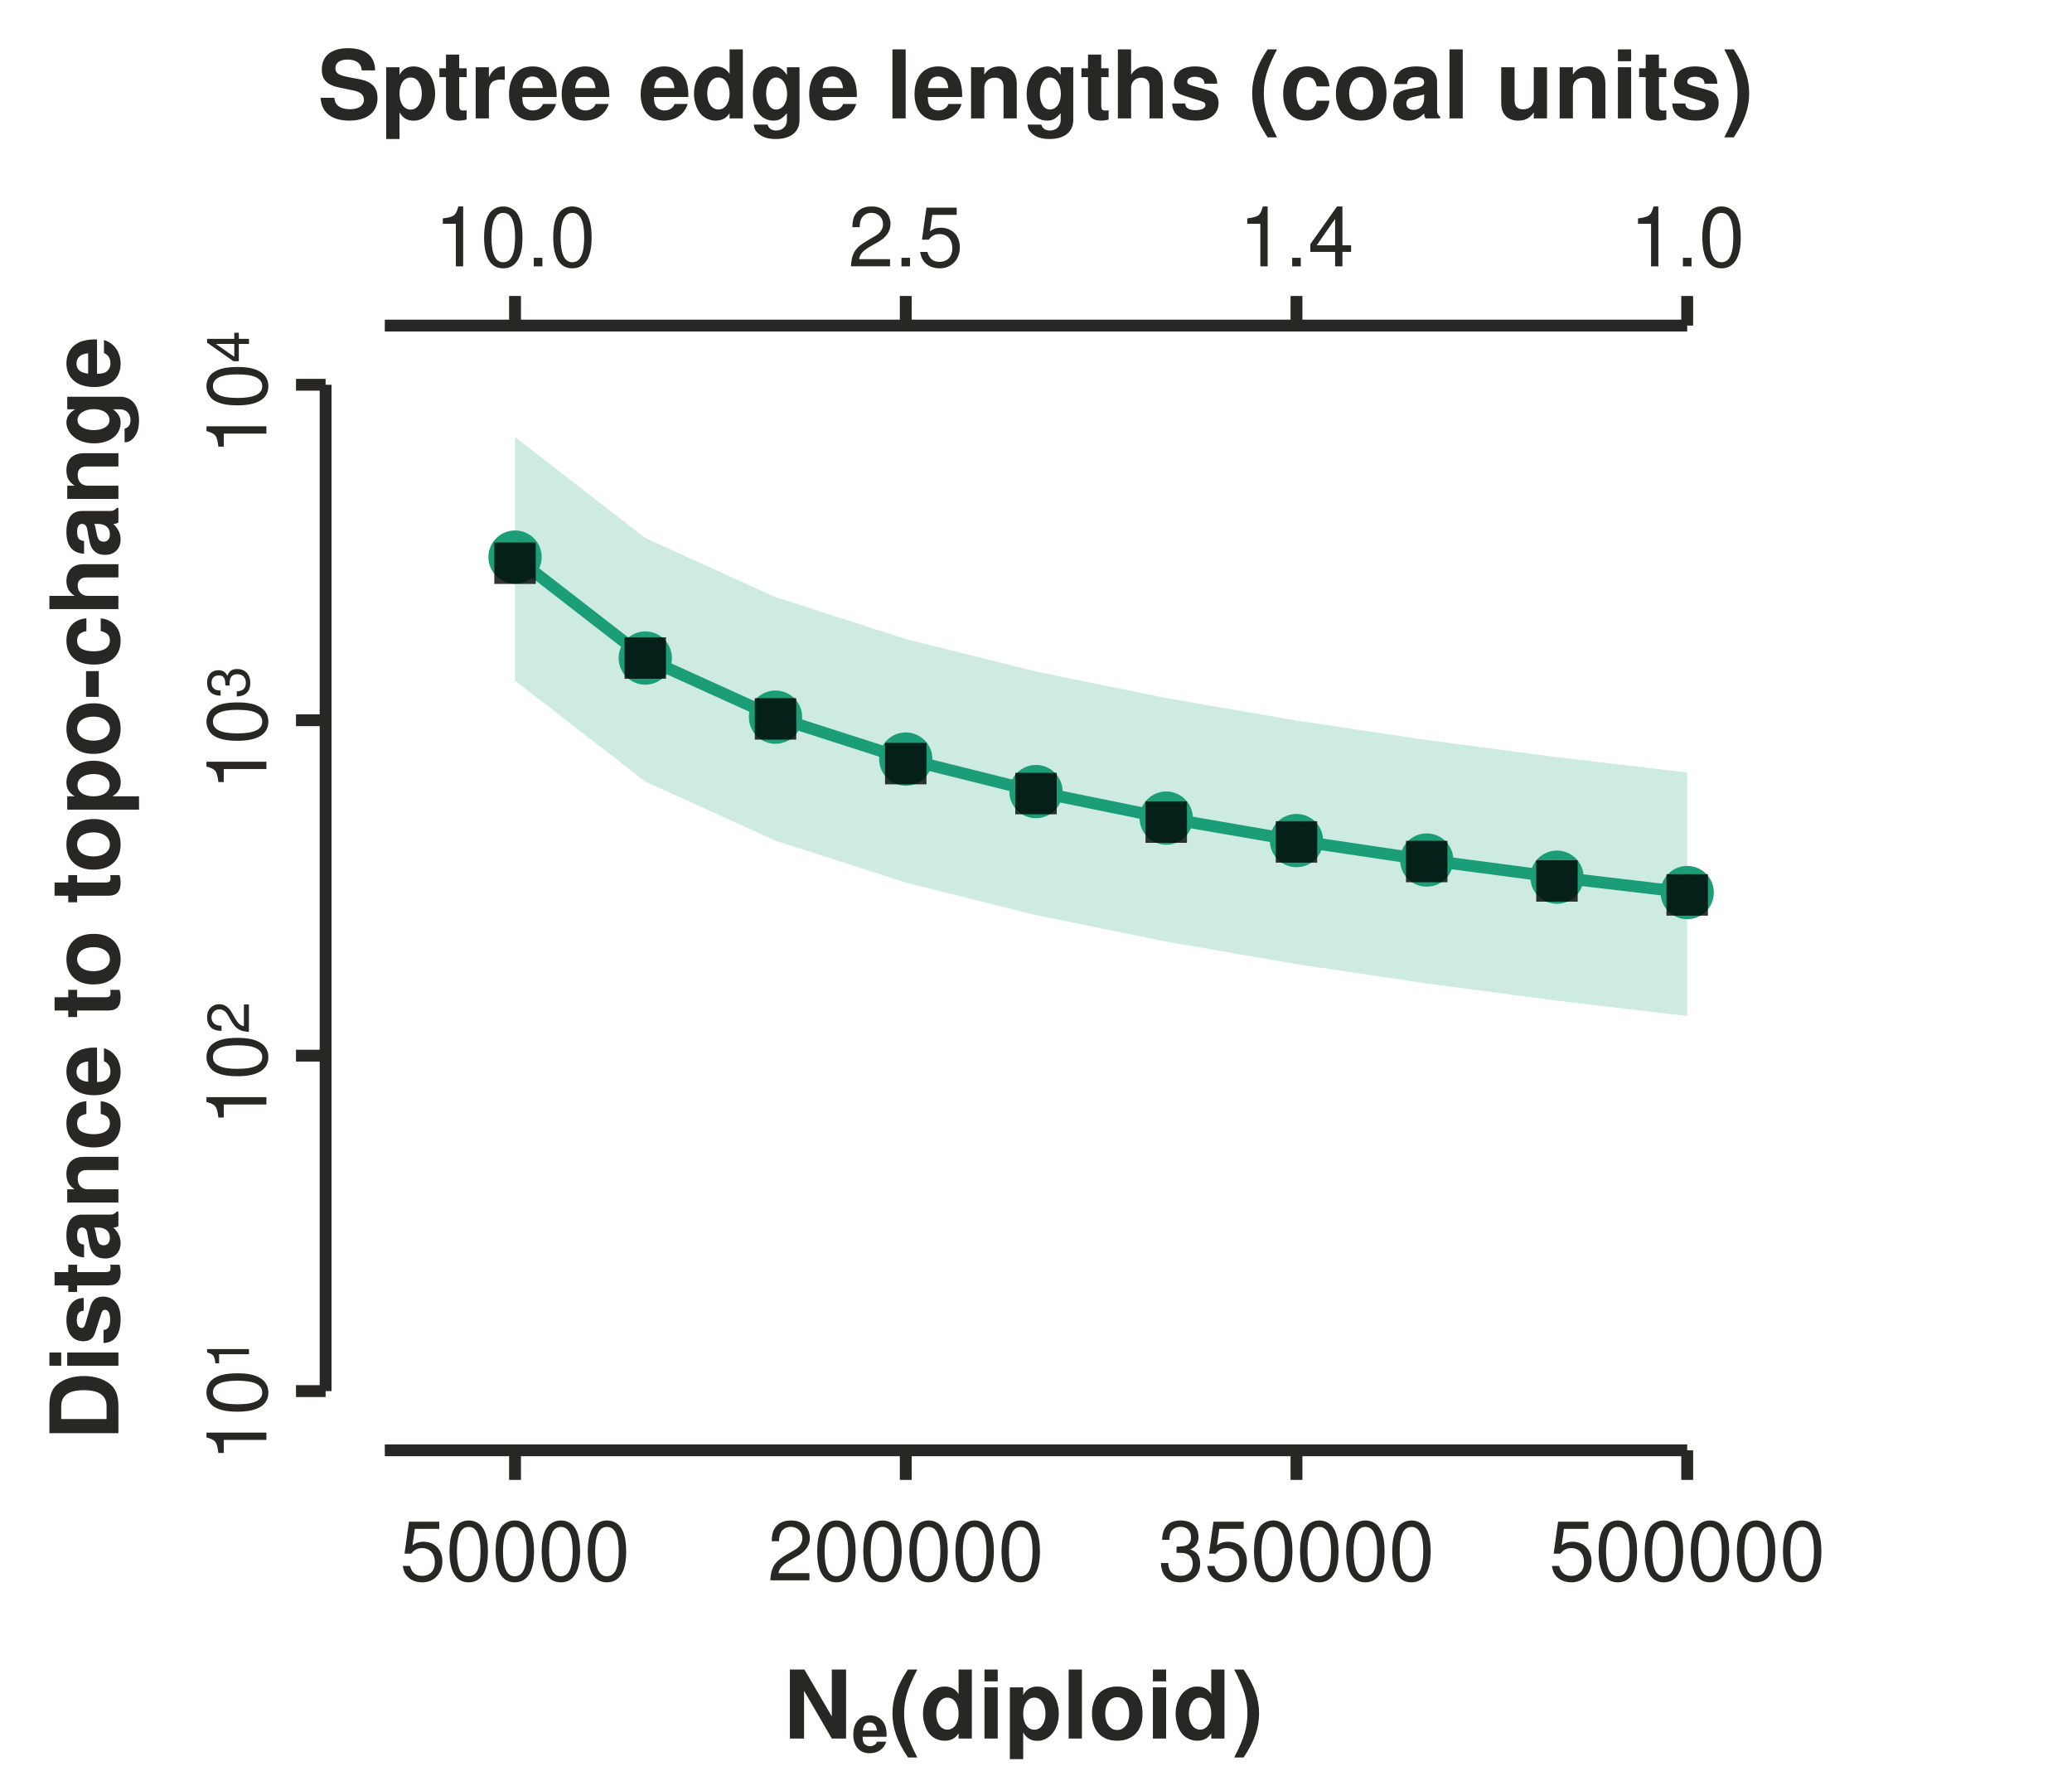
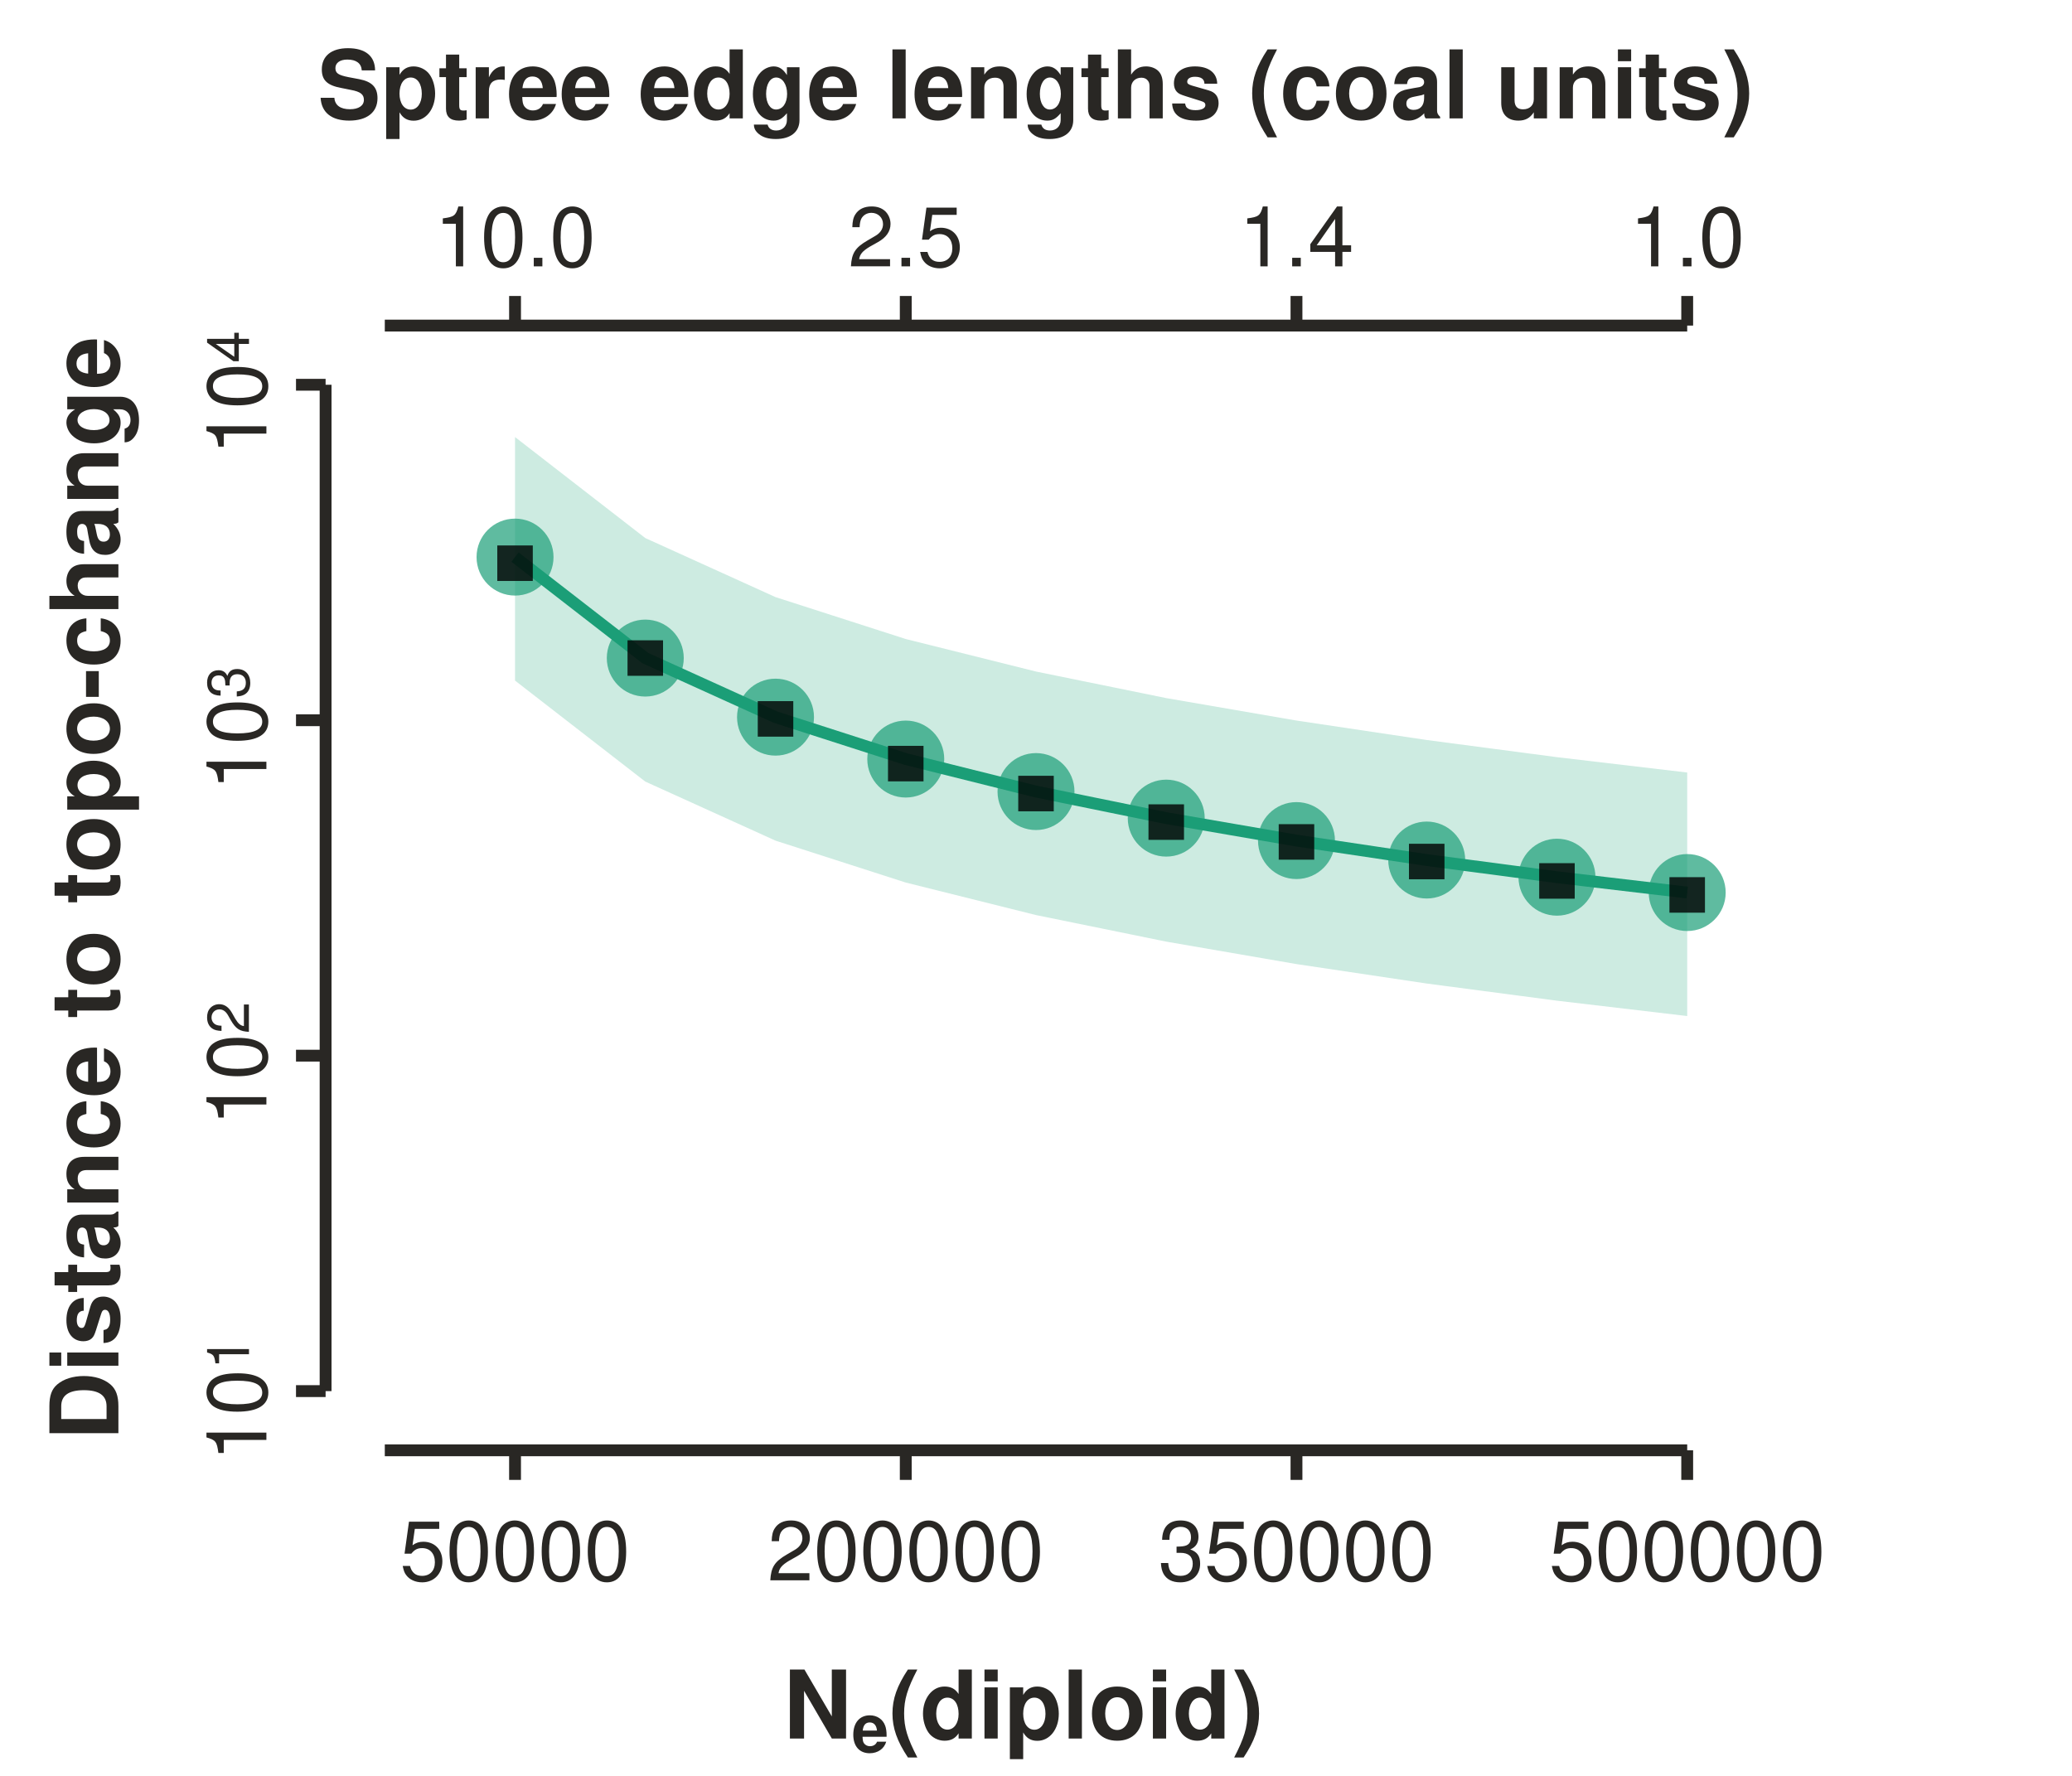
- <svg xmlns="http://www.w3.org/2000/svg" class="toyplot-canvas-Canvas" width="350.0px" height="300.0px" viewBox="0 0 350.0 300.0" preserveAspectRatio="xMidYMid meet" style="background-color:transparent;border-color:#292724;border-style:none;border-width:1.0;fill:rgb(16.1%,15.3%,14.1%);fill-opacity:1.0;font-family:Helvetica;font-size:12px;opacity:1.0;stroke:rgb(16.1%,15.3%,14.1%);stroke-opacity:1.0;stroke-width:1.0" id="t1c90c68d93f643fab8174e3fe0480169">
-   <g class="toyplot-coordinates-Cartesian" id="tf3e4137c034d4146bf25c3b840028a5b">
-     <clipPath id="td34c6a81a6f2490ea64ab40a17b659b7">
+ <svg xmlns="http://www.w3.org/2000/svg" class="toyplot-canvas-Canvas" width="350.0px" height="300.0px" viewBox="0 0 350.0 300.0" preserveAspectRatio="xMidYMid meet" style="background-color:transparent;border-color:#292724;border-style:none;border-width:1.0;fill:rgb(16.1%,15.3%,14.1%);fill-opacity:1.0;font-family:Helvetica;font-size:12px;opacity:1.0;stroke:rgb(16.1%,15.3%,14.1%);stroke-opacity:1.0;stroke-width:1.0" id="t3e4085c4bb684ac2bca937a67313219e">
+   <g class="toyplot-coordinates-Cartesian" id="t60f19131145042a9a4f936dfab07275d">
+     <clipPath id="t30fc3310c6a34cfcad56f62242966880">
      <rect x="55.0" y="55.0" width="240.0" height="190.0" />
    </clipPath>
-     <g clip-path="url(#td34c6a81a6f2490ea64ab40a17b659b7)">
-       <g class="toyplot-mark-FillBoundaries" style="stroke:none" id="tf01a96e2e5d24b64a5f8ffa82d64288d">
+     <g clip-path="url(#t30fc3310c6a34cfcad56f62242966880)">
+       <g class="toyplot-mark-FillBoundaries" style="stroke:none" id="t672e952b994b4dc982d0bab82ef4efba">
        <polygon points="87.0,114.973 109.0,132.032 131.0,142.01 153.0,149.09 175.0,154.582 197.0,159.069 219.0,162.862 241.0,166.148 263.0,169.047 285.0,171.64 285.0,130.501 263.0,127.908 241.0,125.009 219.0,121.723 197.0,117.93 175.0,113.443 153.0,107.951 131.0,100.871 109.0,90.893 87.0,73.834" style="fill:rgb(40%,76.1%,64.7%);fill-opacity:1.0;opacity:0.33;stroke:none" />
      </g>
-       <g class="toyplot-mark-Plot" style="fill:none" id="tecac80e5d4224feca7227a9624f8d022">
+       <g class="toyplot-mark-Plot" style="fill:none" id="t4dac5eadc5484037968bbbb9837a828f">
        <g class="toyplot-Series">
          <path d="M 87.0 94.111 L 109.0 111.169 L 131.0 121.148 L 153.0 128.227 L 175.0 133.719 L 197.0 138.206 L 219.0 142 L 241.0 145.286 L 263.0 148.184 L 285.0 150.777" style="stroke:rgb(10.6%,62%,46.7%);stroke-opacity:1.0;stroke-width:2.0" />
        </g>
      </g>
-       <g class="toyplot-mark-Point" id="tce1b0984b6324624b94faf559e2a04ac">
+       <g class="toyplot-mark-Point" id="tf2a858679bb740f4a6bad09047e25c77">
        <g class="toyplot-Series">
-           <g style="fill:rgb(10.6%,62%,46.7%);fill-opacity:1.0;opacity:1.0;stroke:rgb(10.6%,62%,46.7%);stroke-opacity:1.0" class="toyplot-Datum" transform="translate(87.0, 94.11064)">
-             <circle r="4.0" />
+           <g style="fill:rgb(10.6%,62%,46.7%);fill-opacity:1.0;opacity:0.7;stroke:rgb(10.6%,62%,46.7%);stroke-opacity:1.0" class="toyplot-Datum" transform="translate(87.0, 94.11064)">
+             <circle r="6.0" />
          </g>
-           <g style="fill:rgb(10.6%,62%,46.7%);fill-opacity:1.0;opacity:1.0;stroke:rgb(10.6%,62%,46.7%);stroke-opacity:1.0" class="toyplot-Datum" transform="translate(109.0, 111.169)">
-             <circle r="4.0" />
+           <g style="fill:rgb(10.6%,62%,46.7%);fill-opacity:1.0;opacity:0.7;stroke:rgb(10.6%,62%,46.7%);stroke-opacity:1.0" class="toyplot-Datum" transform="translate(109.0, 111.169)">
+             <circle r="6.0" />
          </g>
-           <g style="fill:rgb(10.6%,62%,46.7%);fill-opacity:1.0;opacity:1.0;stroke:rgb(10.6%,62%,46.7%);stroke-opacity:1.0" class="toyplot-Datum" transform="translate(131.0, 121.1475)">
-             <circle r="4.0" />
+           <g style="fill:rgb(10.6%,62%,46.7%);fill-opacity:1.0;opacity:0.7;stroke:rgb(10.6%,62%,46.7%);stroke-opacity:1.0" class="toyplot-Datum" transform="translate(131.0, 121.1475)">
+             <circle r="6.0" />
          </g>
-           <g style="fill:rgb(10.6%,62%,46.7%);fill-opacity:1.0;opacity:1.0;stroke:rgb(10.6%,62%,46.7%);stroke-opacity:1.0" class="toyplot-Datum" transform="translate(153.0, 128.2274)">
-             <circle r="4.0" />
+           <g style="fill:rgb(10.6%,62%,46.7%);fill-opacity:1.0;opacity:0.7;stroke:rgb(10.6%,62%,46.7%);stroke-opacity:1.0" class="toyplot-Datum" transform="translate(153.0, 128.2274)">
+             <circle r="6.0" />
          </g>
-           <g style="fill:rgb(10.6%,62%,46.7%);fill-opacity:1.0;opacity:1.0;stroke:rgb(10.6%,62%,46.7%);stroke-opacity:1.0" class="toyplot-Datum" transform="translate(175.0, 133.7189)">
-             <circle r="4.0" />
+           <g style="fill:rgb(10.6%,62%,46.7%);fill-opacity:1.0;opacity:0.7;stroke:rgb(10.6%,62%,46.7%);stroke-opacity:1.0" class="toyplot-Datum" transform="translate(175.0, 133.7189)">
+             <circle r="6.0" />
          </g>
-           <g style="fill:rgb(10.6%,62%,46.7%);fill-opacity:1.0;opacity:1.0;stroke:rgb(10.6%,62%,46.7%);stroke-opacity:1.0" class="toyplot-Datum" transform="translate(197.0, 138.2059)">
-             <circle r="4.0" />
+           <g style="fill:rgb(10.6%,62%,46.7%);fill-opacity:1.0;opacity:0.7;stroke:rgb(10.6%,62%,46.7%);stroke-opacity:1.0" class="toyplot-Datum" transform="translate(197.0, 138.2059)">
+             <circle r="6.0" />
          </g>
-           <g style="fill:rgb(10.6%,62%,46.7%);fill-opacity:1.0;opacity:1.0;stroke:rgb(10.6%,62%,46.7%);stroke-opacity:1.0" class="toyplot-Datum" transform="translate(219.0, 141.9995)">
-             <circle r="4.0" />
+           <g style="fill:rgb(10.6%,62%,46.7%);fill-opacity:1.0;opacity:0.7;stroke:rgb(10.6%,62%,46.7%);stroke-opacity:1.0" class="toyplot-Datum" transform="translate(219.0, 141.9995)">
+             <circle r="6.0" />
          </g>
-           <g style="fill:rgb(10.6%,62%,46.7%);fill-opacity:1.0;opacity:1.0;stroke:rgb(10.6%,62%,46.7%);stroke-opacity:1.0" class="toyplot-Datum" transform="translate(241.0, 145.2857)">
-             <circle r="4.0" />
+           <g style="fill:rgb(10.6%,62%,46.7%);fill-opacity:1.0;opacity:0.7;stroke:rgb(10.6%,62%,46.7%);stroke-opacity:1.0" class="toyplot-Datum" transform="translate(241.0, 145.2857)">
+             <circle r="6.0" />
          </g>
-           <g style="fill:rgb(10.6%,62%,46.7%);fill-opacity:1.0;opacity:1.0;stroke:rgb(10.6%,62%,46.7%);stroke-opacity:1.0" class="toyplot-Datum" transform="translate(263.0, 148.1844)">
-             <circle r="4.0" />
+           <g style="fill:rgb(10.6%,62%,46.7%);fill-opacity:1.0;opacity:0.7;stroke:rgb(10.6%,62%,46.7%);stroke-opacity:1.0" class="toyplot-Datum" transform="translate(263.0, 148.1844)">
+             <circle r="6.0" />
          </g>
-           <g style="fill:rgb(10.6%,62%,46.7%);fill-opacity:1.0;opacity:1.0;stroke:rgb(10.6%,62%,46.7%);stroke-opacity:1.0" class="toyplot-Datum" transform="translate(285.0, 150.7773)">
-             <circle r="4.0" />
+           <g style="fill:rgb(10.6%,62%,46.7%);fill-opacity:1.0;opacity:0.7;stroke:rgb(10.6%,62%,46.7%);stroke-opacity:1.0" class="toyplot-Datum" transform="translate(285.0, 150.7773)">
+             <circle r="6.0" />
          </g>
        </g>
      </g>
-       <g class="toyplot-mark-Point" id="t2e15a55866bc4fe5b0c8e8ca19d11feb">
+       <g class="toyplot-mark-Point" id="te534ac4bf7cc4209ac79e5dff9ce6daa">
        <g class="toyplot-Series">
          <g style="fill:rgb(0%,0%,0%);fill-opacity:1.0;opacity:0.8;stroke:none" class="toyplot-Datum" transform="translate(87.0, 95.14282)">
-             <rect x="-3.5" y="-3.5" width="7.0" height="7.0" />
+             <rect x="-3.0" y="-3.0" width="6.0" height="6.0" />
          </g>
          <g style="fill:rgb(0%,0%,0%);fill-opacity:1.0;opacity:0.8;stroke:none" class="toyplot-Datum" transform="translate(109.0, 111.1648)">
-             <rect x="-3.5" y="-3.5" width="7.0" height="7.0" />
+             <rect x="-3.0" y="-3.0" width="6.0" height="6.0" />
          </g>
          <g style="fill:rgb(0%,0%,0%);fill-opacity:1.0;opacity:0.8;stroke:none" class="toyplot-Datum" transform="translate(131.0, 121.443)">
-             <rect x="-3.5" y="-3.5" width="7.0" height="7.0" />
+             <rect x="-3.0" y="-3.0" width="6.0" height="6.0" />
          </g>
          <g style="fill:rgb(0%,0%,0%);fill-opacity:1.0;opacity:0.8;stroke:none" class="toyplot-Datum" transform="translate(153.0, 128.9958)">
-             <rect x="-3.5" y="-3.5" width="7.0" height="7.0" />
+             <rect x="-3.0" y="-3.0" width="6.0" height="6.0" />
          </g>
          <g style="fill:rgb(0%,0%,0%);fill-opacity:1.0;opacity:0.8;stroke:none" class="toyplot-Datum" transform="translate(175.0, 134.0544)">
-             <rect x="-3.5" y="-3.5" width="7.0" height="7.0" />
+             <rect x="-3.0" y="-3.0" width="6.0" height="6.0" />
          </g>
          <g style="fill:rgb(0%,0%,0%);fill-opacity:1.0;opacity:0.8;stroke:none" class="toyplot-Datum" transform="translate(197.0, 138.876)">
-             <rect x="-3.5" y="-3.5" width="7.0" height="7.0" />
+             <rect x="-3.0" y="-3.0" width="6.0" height="6.0" />
          </g>
          <g style="fill:rgb(0%,0%,0%);fill-opacity:1.0;opacity:0.8;stroke:none" class="toyplot-Datum" transform="translate(219.0, 142.2257)">
-             <rect x="-3.5" y="-3.5" width="7.0" height="7.0" />
+             <rect x="-3.0" y="-3.0" width="6.0" height="6.0" />
          </g>
          <g style="fill:rgb(0%,0%,0%);fill-opacity:1.0;opacity:0.8;stroke:none" class="toyplot-Datum" transform="translate(241.0, 145.5373)">
-             <rect x="-3.5" y="-3.5" width="7.0" height="7.0" />
+             <rect x="-3.0" y="-3.0" width="6.0" height="6.0" />
          </g>
          <g style="fill:rgb(0%,0%,0%);fill-opacity:1.0;opacity:0.8;stroke:none" class="toyplot-Datum" transform="translate(263.0, 148.8158)">
-             <rect x="-3.5" y="-3.5" width="7.0" height="7.0" />
+             <rect x="-3.0" y="-3.0" width="6.0" height="6.0" />
          </g>
          <g style="fill:rgb(0%,0%,0%);fill-opacity:1.0;opacity:0.8;stroke:none" class="toyplot-Datum" transform="translate(285.0, 151.1802)">
-             <rect x="-3.5" y="-3.5" width="7.0" height="7.0" />
+             <rect x="-3.0" y="-3.0" width="6.0" height="6.0" />
          </g>
        </g>
      </g>
    </g>
-     <g class="toyplot-coordinates-Axis" id="t200f82c0705545c980d308e4d4eabca7" transform="translate(65.0,235.0)translate(0,10.0)">
+     <g class="toyplot-coordinates-Axis" id="t9ef992777cdb4060a9c3c146ad451ee3" transform="translate(65.0,235.0)translate(0,10.0)">
      <line x1="0" y1="0" x2="220.0" y2="0" style="stroke-width:2" />
      <g>
        <line x1="22.0" y1="5.0" x2="22.0" y2="0" style="stroke-width:2" />
        <line x1="88.0" y1="5.0" x2="88.0" y2="0" style="stroke-width:2" />
        <line x1="154.0" y1="5.0" x2="154.0" y2="0" style="stroke-width:2" />
        <line x1="220.0" y1="5.0" x2="220.0" y2="0" style="stroke-width:2" />
      </g>
      <g>
        <g transform="translate(22.0,10.0)">
          <text x="-19.46" y="11.977" style="fill:rgb(16.1%,15.3%,14.1%);fill-opacity:1.0;font-family:helvetica;font-size:14.0px;font-weight:normal;stroke:none;vertical-align:baseline;white-space:pre">50000</text>
        </g>
        <g transform="translate(88.0,10.0)">
          <text x="-23.352" y="11.977" style="fill:rgb(16.1%,15.3%,14.1%);fill-opacity:1.0;font-family:helvetica;font-size:14.0px;font-weight:normal;stroke:none;vertical-align:baseline;white-space:pre">200000</text>
        </g>
        <g transform="translate(154.0,10.0)">
          <text x="-23.352" y="11.977" style="fill:rgb(16.1%,15.3%,14.1%);fill-opacity:1.0;font-family:helvetica;font-size:14.0px;font-weight:normal;stroke:none;vertical-align:baseline;white-space:pre">350000</text>
        </g>
        <g transform="translate(220.0,10.0)">
          <text x="-23.352" y="11.977" style="fill:rgb(16.1%,15.3%,14.1%);fill-opacity:1.0;font-family:helvetica;font-size:14.0px;font-weight:normal;stroke:none;vertical-align:baseline;white-space:pre">500000</text>
        </g>
      </g>
      <g transform="translate(110.0,35.0)">
        <text x="-42.666" y="13.688" style="fill:rgb(16.1%,15.3%,14.1%);fill-opacity:1.0;font-family:helvetica;font-size:16.0px;font-weight:bold;stroke:none;vertical-align:baseline;white-space:pre">N</text>
        <text x="-31.114" y="15.928" style="fill:rgb(16.1%,15.3%,14.1%);fill-opacity:1.0;font-family:helvetica;font-size:11.2px;font-weight:bold;stroke:none;vertical-align:baseline;white-space:pre">e</text>
        <text x="-24.886" y="13.688" style="fill:rgb(16.1%,15.3%,14.1%);fill-opacity:1.0;font-family:helvetica;font-size:16.0px;font-weight:bold;stroke:none;vertical-align:baseline;white-space:pre"> (diploid)</text>
      </g>
      <g class="toyplot-coordinates-Axis-coordinates" style="visibility:hidden" transform="">
        <line x1="0" x2="0" y1="-5.0" y2="7.5" style="stroke:rgb(43.9%,50.2%,56.5%);stroke-opacity:1.0;stroke-width:1.0" />
        <text x="0" y="-10.0" style="alignment-baseline:alphabetic;fill:rgb(43.9%,50.2%,56.5%);fill-opacity:1.0;font-size:10px;font-weight:normal;stroke:none;text-anchor:middle" />
      </g>
    </g>
-     <g class="toyplot-coordinates-Axis" id="t7a23f1b46afb41e8bd6061b67da5847d" transform="translate(65.0,235.0)rotate(-90.0)translate(0,-10.0)">
+     <g class="toyplot-coordinates-Axis" id="t5840ec989c004f1f9776455f43034c20" transform="translate(65.0,235.0)rotate(-90.0)translate(0,-10.0)">
      <line x1="0" y1="0" x2="170.0" y2="0" style="stroke-width:2" />
      <g>
        <line x1="0.0" y1="-5.0" x2="0.0" y2="0" style="stroke-width:2" />
        <line x1="56.667" y1="-5.0" x2="56.667" y2="0" style="stroke-width:2" />
        <line x1="113.333" y1="-5.0" x2="113.333" y2="0" style="stroke-width:2" />
        <line x1="170.0" y1="-5.0" x2="170.0" y2="0" style="stroke-width:2" />
      </g>
      <g>
        <g transform="translate(0.0,-10.0)">
          <text x="-11.871" y="0.0" style="fill:rgb(16.1%,15.3%,14.1%);fill-opacity:1.0;font-family:helvetica;font-size:14.0px;font-weight:normal;stroke:none;vertical-align:baseline;white-space:pre">10</text>
          <text x="3.697" y="-2.94" style="fill:rgb(16.1%,15.3%,14.1%);fill-opacity:1.0;font-family:helvetica;font-size:9.8px;font-weight:normal;stroke:none;vertical-align:baseline;white-space:pre"> 1</text>
        </g>
        <g transform="translate(56.66667,-10.0)">
          <text x="-11.871" y="0.0" style="fill:rgb(16.1%,15.3%,14.1%);fill-opacity:1.0;font-family:helvetica;font-size:14.0px;font-weight:normal;stroke:none;vertical-align:baseline;white-space:pre">10</text>
          <text x="3.697" y="-2.94" style="fill:rgb(16.1%,15.3%,14.1%);fill-opacity:1.0;font-family:helvetica;font-size:9.8px;font-weight:normal;stroke:none;vertical-align:baseline;white-space:pre"> 2</text>
        </g>
        <g transform="translate(113.3333,-10.0)">
          <text x="-11.871" y="0.0" style="fill:rgb(16.1%,15.3%,14.1%);fill-opacity:1.0;font-family:helvetica;font-size:14.0px;font-weight:normal;stroke:none;vertical-align:baseline;white-space:pre">10</text>
          <text x="3.697" y="-2.94" style="fill:rgb(16.1%,15.3%,14.1%);fill-opacity:1.0;font-family:helvetica;font-size:9.8px;font-weight:normal;stroke:none;vertical-align:baseline;white-space:pre"> 3</text>
        </g>
        <g transform="translate(170.0,-10.0)">
          <text x="-11.871" y="0.0" style="fill:rgb(16.1%,15.3%,14.1%);fill-opacity:1.0;font-family:helvetica;font-size:14.0px;font-weight:normal;stroke:none;vertical-align:baseline;white-space:pre">10</text>
          <text x="3.697" y="-2.94" style="fill:rgb(16.1%,15.3%,14.1%);fill-opacity:1.0;font-family:helvetica;font-size:9.8px;font-weight:normal;stroke:none;vertical-align:baseline;white-space:pre"> 4</text>
        </g>
      </g>
      <g transform="translate(85.0,-35.0)">
        <text x="-93.344" y="0.0" style="fill:rgb(16.1%,15.3%,14.1%);fill-opacity:1.0;font-family:helvetica;font-size:16.0px;font-weight:bold;stroke:none;vertical-align:baseline;white-space:pre">Distance to topo-change</text>
      </g>
      <g class="toyplot-coordinates-Axis-coordinates" style="visibility:hidden" transform="">
        <line x1="0" x2="0" y1="5.0" y2="-7.5" style="stroke:rgb(43.9%,50.2%,56.5%);stroke-opacity:1.0;stroke-width:1.0" />
        <text x="0" y="10.0" style="alignment-baseline:hanging;fill:rgb(43.9%,50.2%,56.5%);fill-opacity:1.0;font-size:10px;font-weight:normal;stroke:none;text-anchor:middle" />
      </g>
    </g>
  </g>
-   <g class="toyplot-coordinates-Cartesian" id="t90706757b0f8442faf87f17f981ebffc">
-     <clipPath id="t869500b9da7244d1a2c0d7fb6c157f20">
+   <g class="toyplot-coordinates-Cartesian" id="t6cc81317b5ca4a2cad5114dd6838541b">
+     <clipPath id="te1396a57e6e546bd96a530eb95a93afc">
      <rect x="55.0" y="55.0" width="240.0" height="190.0" />
    </clipPath>
-     <g clip-path="url(#t869500b9da7244d1a2c0d7fb6c157f20)" />
-     <g class="toyplot-coordinates-Axis" id="t9f5759305067450bb269b7c9af862617" transform="translate(65.0,65.0)translate(0,-10.0)">
+     <g clip-path="url(#te1396a57e6e546bd96a530eb95a93afc)" />
+     <g class="toyplot-coordinates-Axis" id="t3a5e4559c3ca46f5a4135337861cd024" transform="translate(65.0,65.0)translate(0,-10.0)">
      <line x1="0" y1="0" x2="220.0" y2="0" style="stroke-width:2" />
      <g>
        <line x1="22" y1="-5.0" x2="22" y2="0" style="stroke-width:2" />
        <line x1="88" y1="-5.0" x2="88" y2="0" style="stroke-width:2" />
        <line x1="154" y1="-5.0" x2="154" y2="0" style="stroke-width:2" />
        <line x1="220.0" y1="-5.0" x2="220.0" y2="0" style="stroke-width:2" />
      </g>
      <g>
        <g transform="translate(22.0002,-10.0)">
          <text x="-13.622" y="0.0" style="fill:rgb(16.1%,15.3%,14.1%);fill-opacity:1.0;font-family:helvetica;font-size:14.0px;font-weight:normal;stroke:none;vertical-align:baseline;white-space:pre">10.0</text>
        </g>
        <g transform="translate(88.00013,-10.0)">
          <text x="-9.73" y="0.0" style="fill:rgb(16.1%,15.3%,14.1%);fill-opacity:1.0;font-family:helvetica;font-size:14.0px;font-weight:normal;stroke:none;vertical-align:baseline;white-space:pre">2.5</text>
        </g>
        <g transform="translate(154.0001,-10.0)">
          <text x="-9.73" y="0.0" style="fill:rgb(16.1%,15.3%,14.1%);fill-opacity:1.0;font-family:helvetica;font-size:14.0px;font-weight:normal;stroke:none;vertical-align:baseline;white-space:pre">1.4</text>
        </g>
        <g transform="translate(220.0,-10.0)">
          <text x="-9.73" y="0.0" style="fill:rgb(16.1%,15.3%,14.1%);fill-opacity:1.0;font-family:helvetica;font-size:14.0px;font-weight:normal;stroke:none;vertical-align:baseline;white-space:pre">1.0</text>
        </g>
      </g>
      <g transform="translate(110.0,-35.0)">
        <text x="-121.36" y="0.0" style="fill:rgb(16.1%,15.3%,14.1%);fill-opacity:1.0;font-family:helvetica;font-size:16.0px;font-weight:bold;stroke:none;vertical-align:baseline;white-space:pre">Sptree edge lengths (coal units)</text>
      </g>
      <g class="toyplot-coordinates-Axis-coordinates" style="visibility:hidden" transform="">
        <line x1="0" x2="0" y1="5.0" y2="-7.5" style="stroke:rgb(43.9%,50.2%,56.5%);stroke-opacity:1.0;stroke-width:1.0" />
        <text x="0" y="10.0" style="alignment-baseline:hanging;fill:rgb(43.9%,50.2%,56.5%);fill-opacity:1.0;font-size:10px;font-weight:normal;stroke:none;text-anchor:middle" />
      </g>
    </g>
  </g>
</svg>
